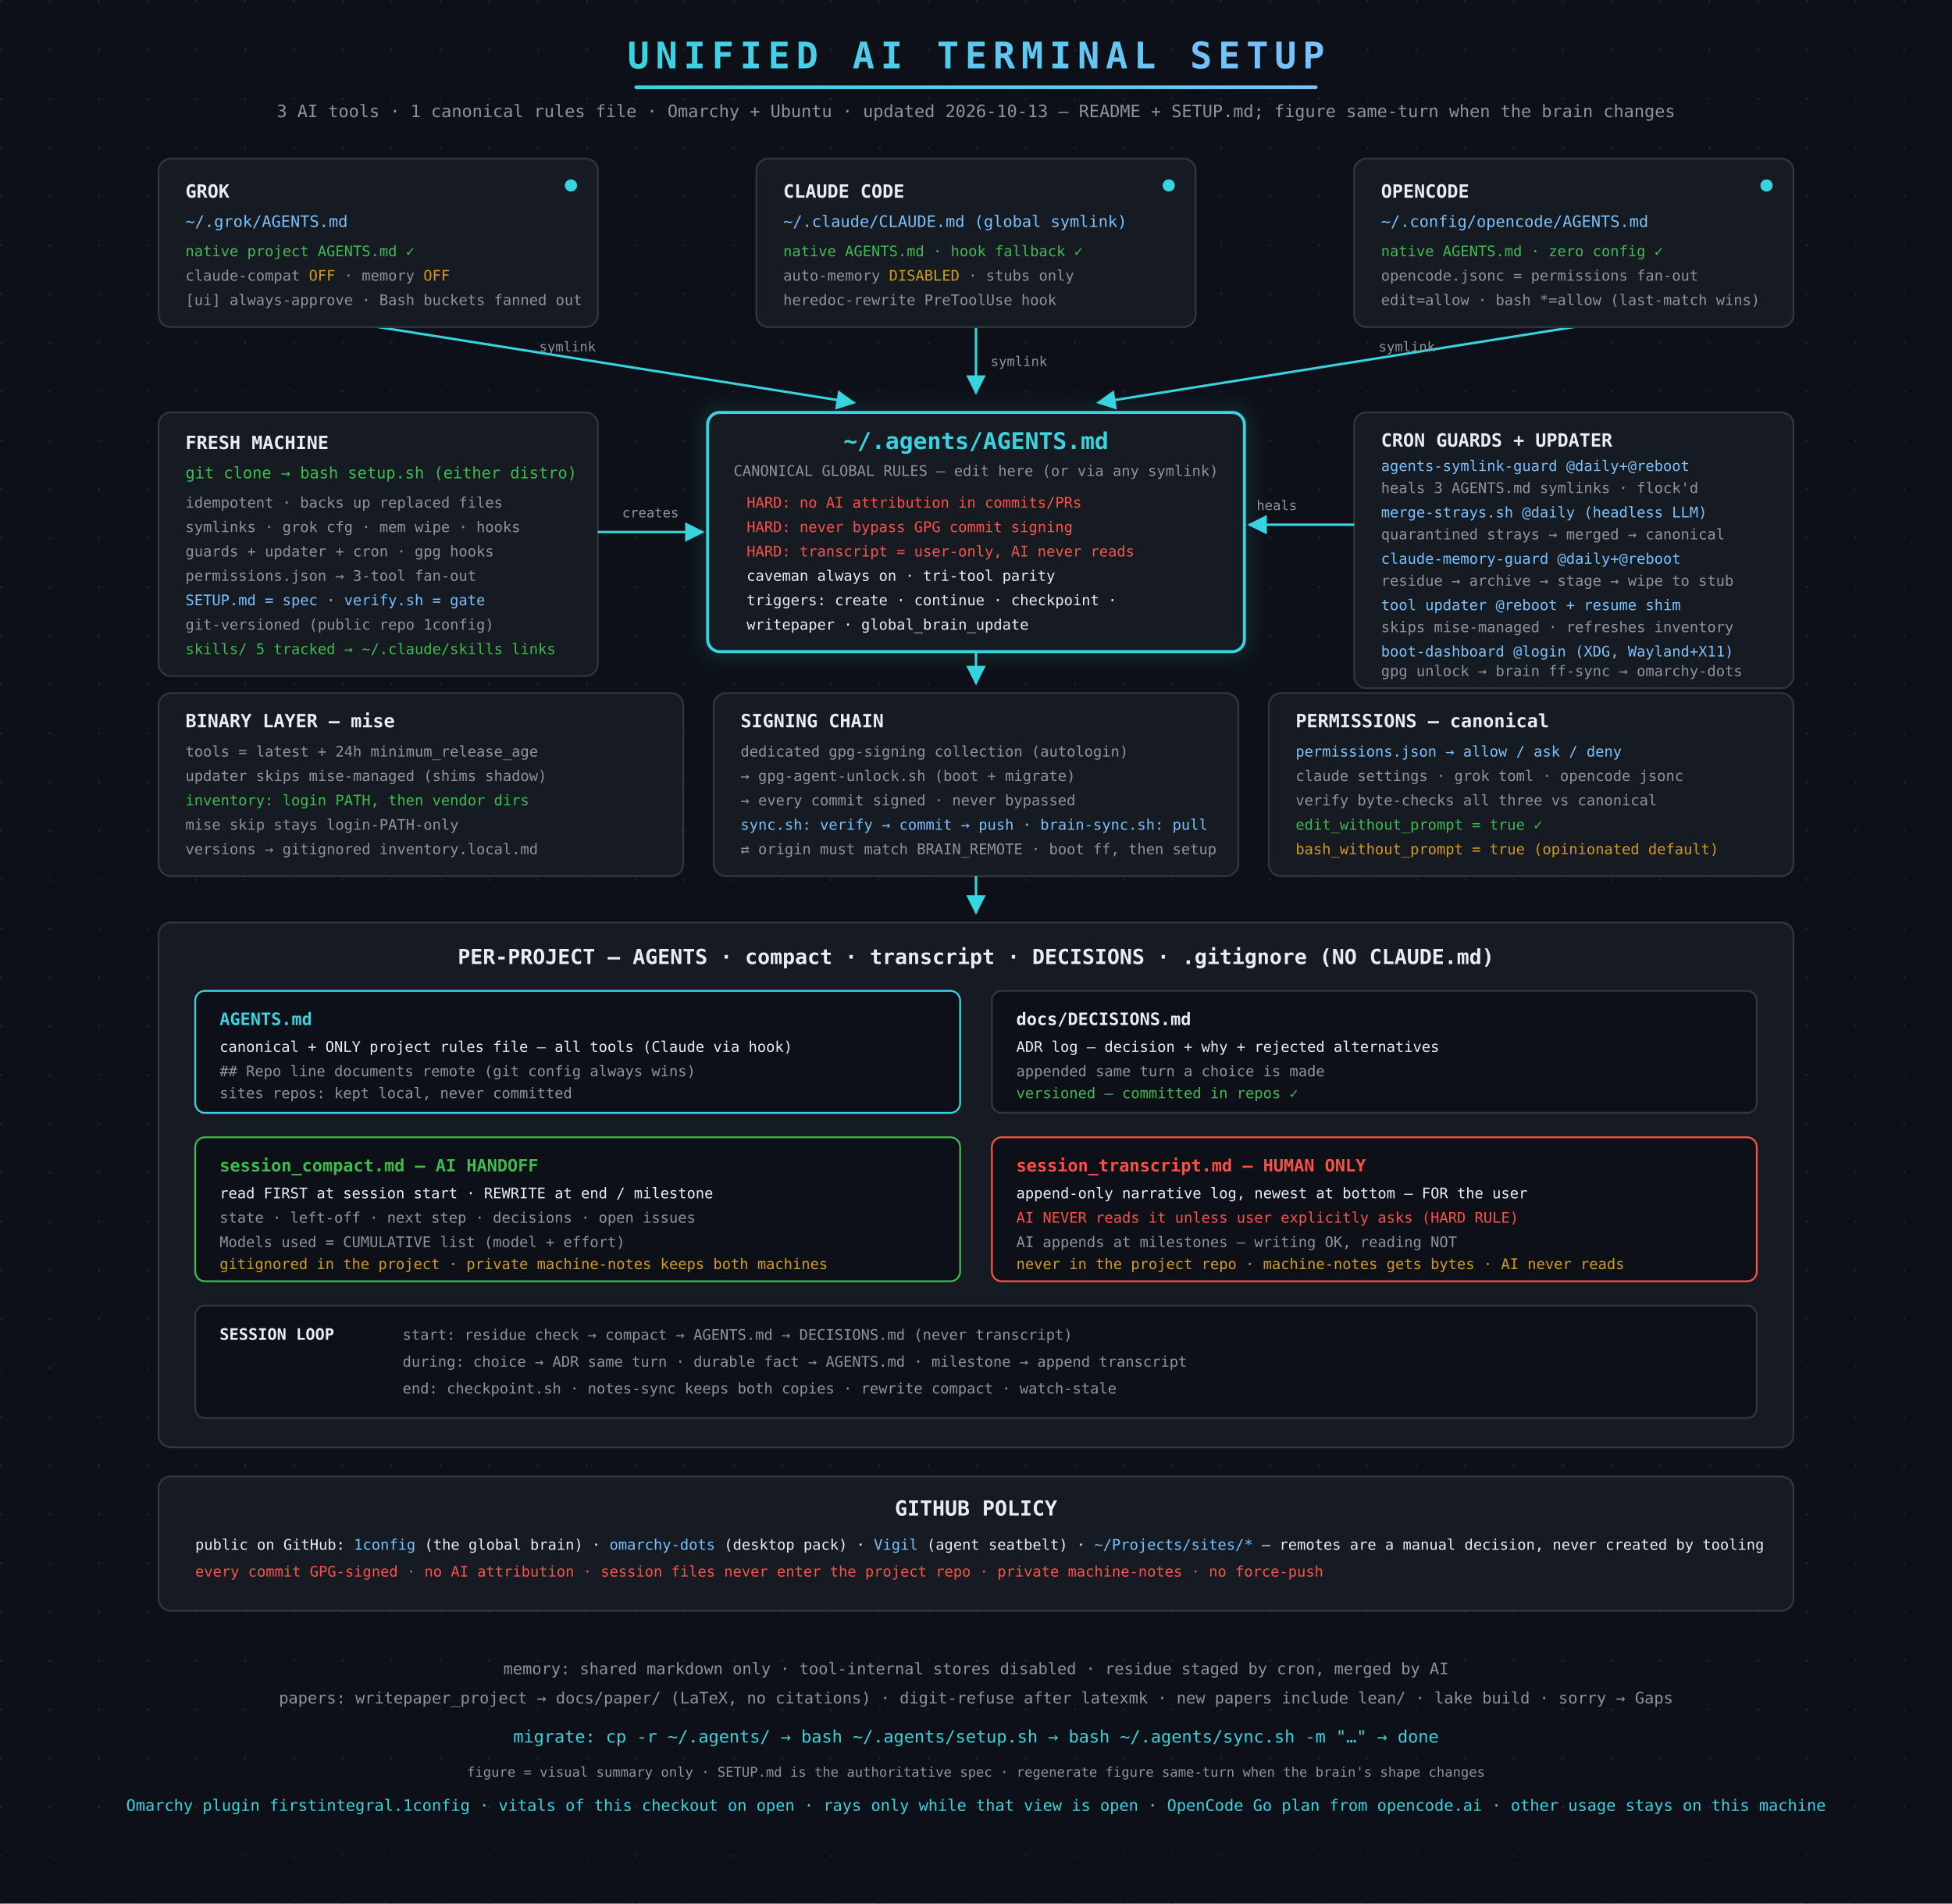
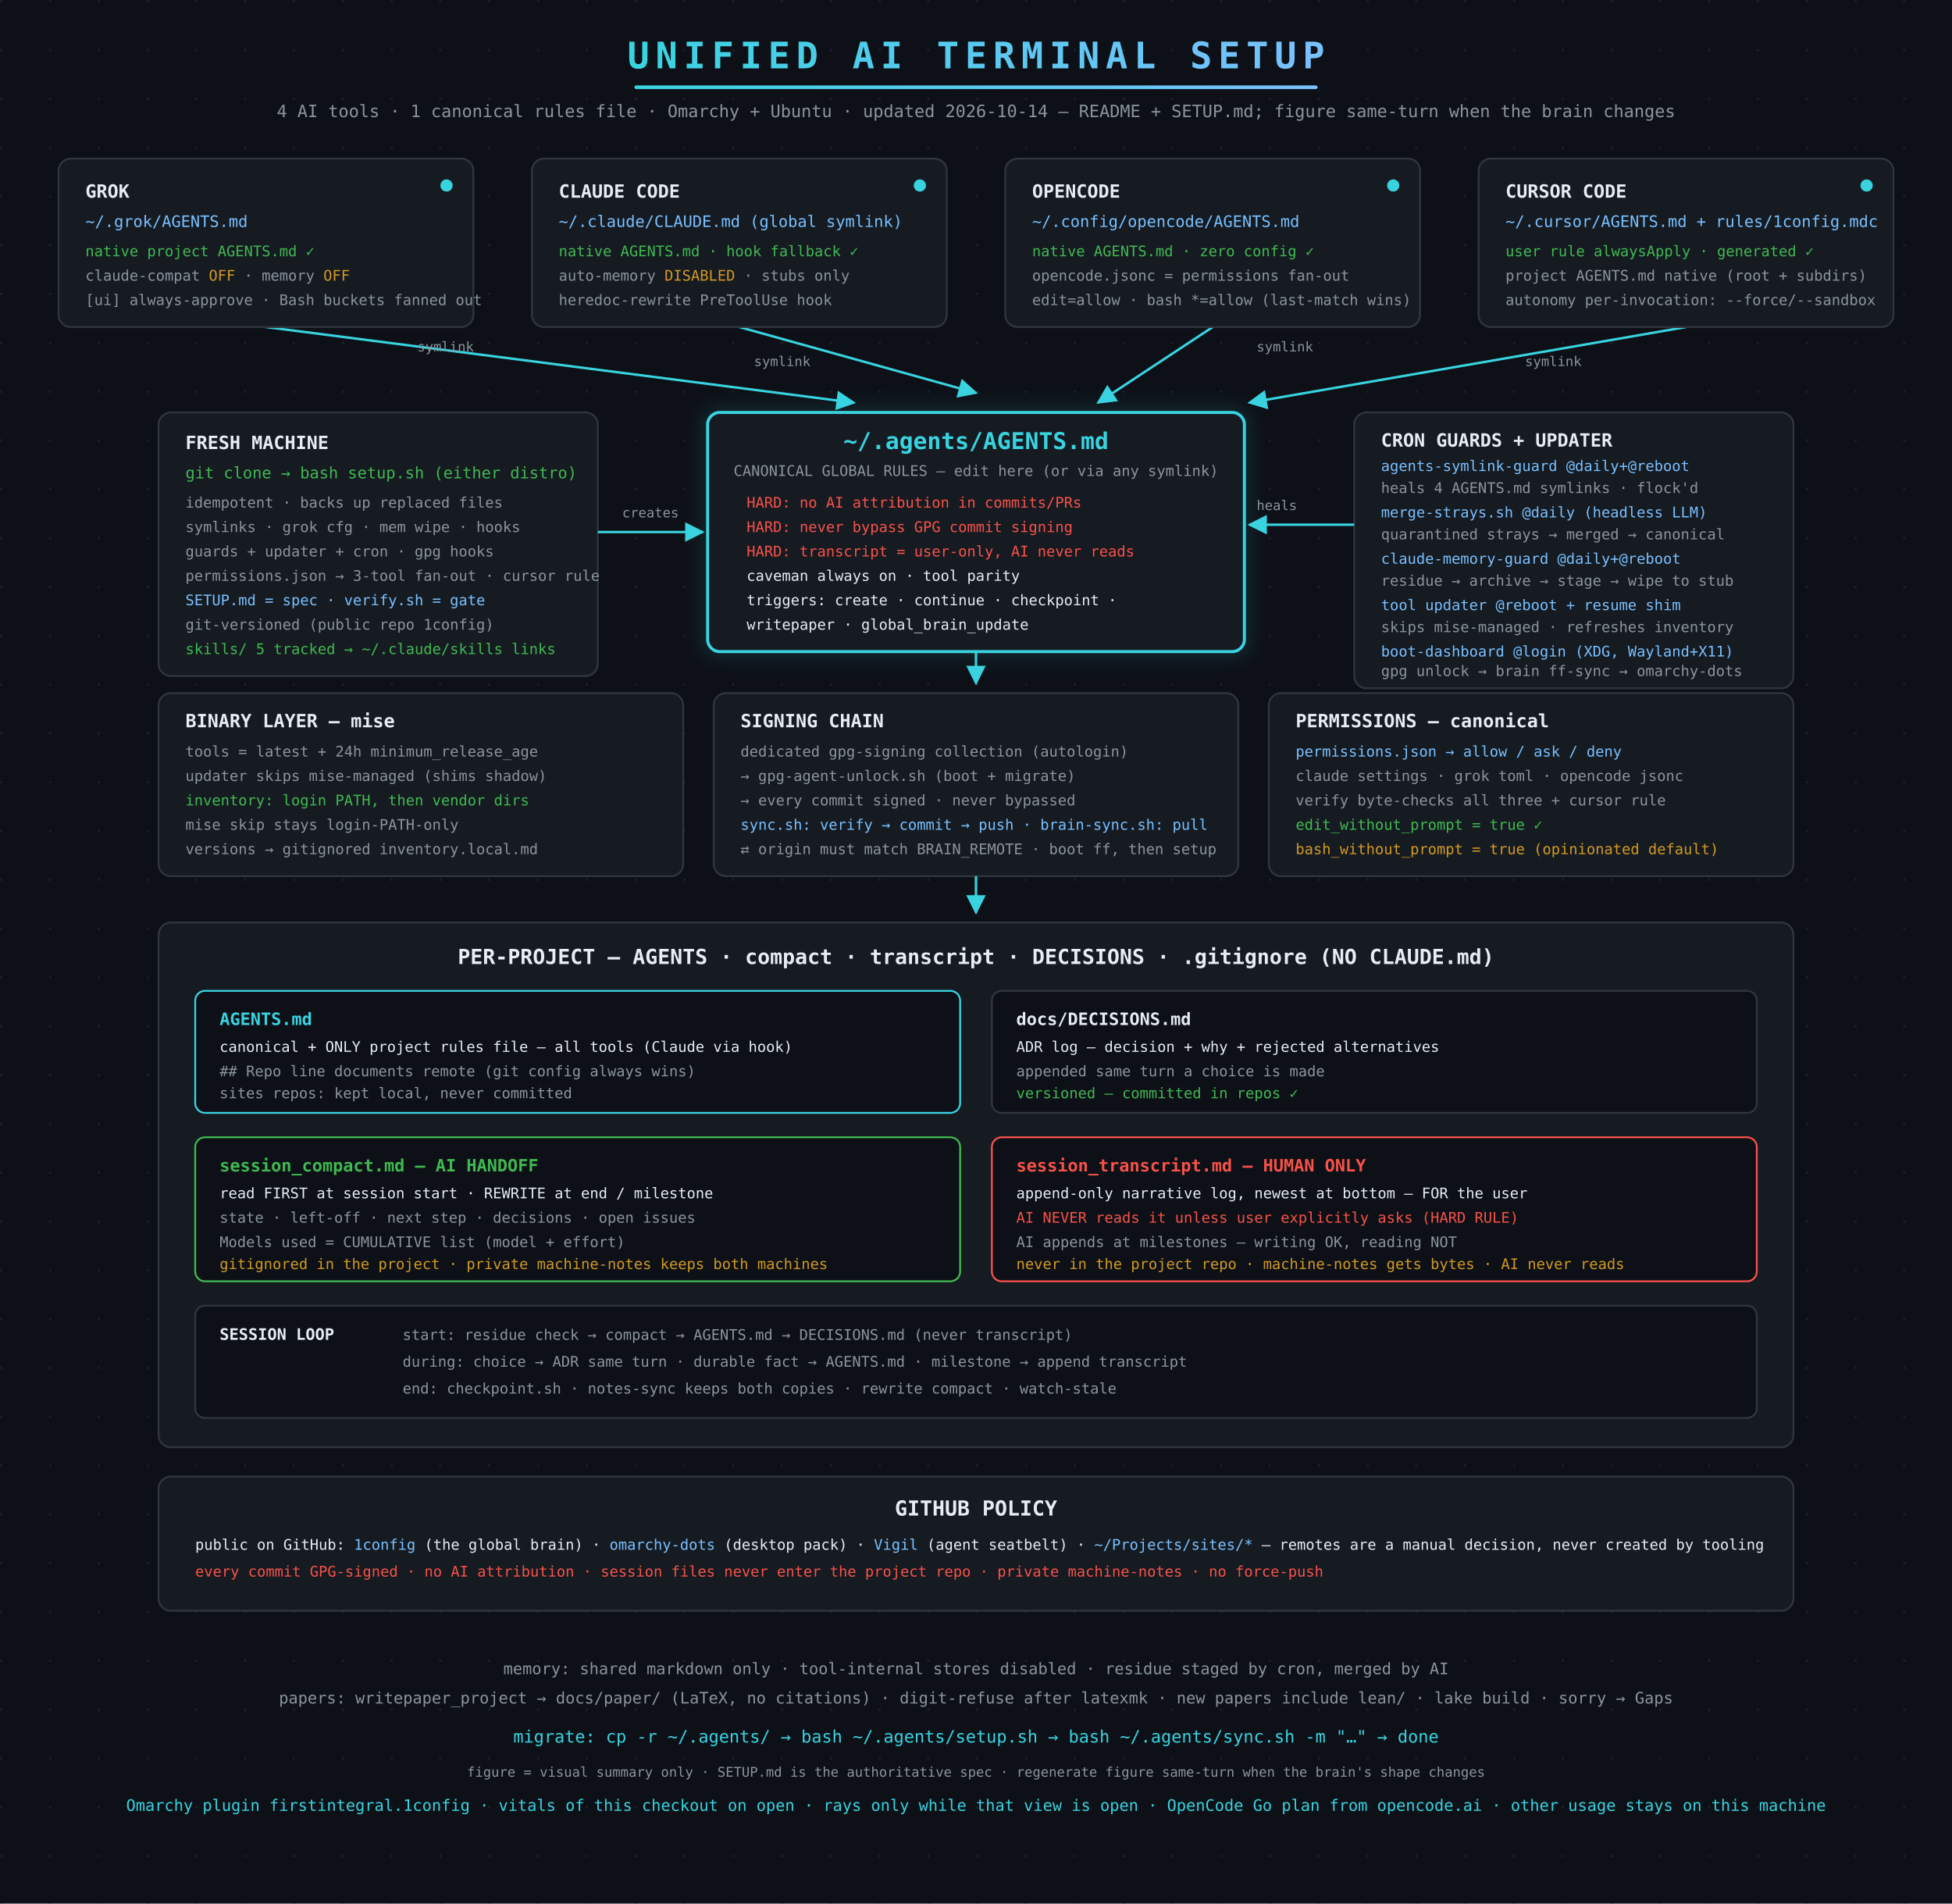
<svg xmlns="http://www.w3.org/2000/svg" width="1600" height="1560" viewBox="0 0 1600 1560" font-family="DejaVu Sans Mono, monospace">
  <defs>
    <pattern id="grid" width="40" height="40" patternUnits="userSpaceOnUse">
      <circle cx="1" cy="1" r="1" fill="#1c2128" />
    </pattern>
    <linearGradient id="acc" x1="0" y1="0" x2="1" y2="0">
      <stop offset="0" stop-color="#39d3e0" />
      <stop offset="1" stop-color="#79c0ff" />
    </linearGradient>
    <filter id="glow" x="-60%" y="-60%" width="220%" height="220%">
      <feGaussianBlur stdDeviation="7" />
    </filter>
    <marker id="arr" viewBox="0 0 10 10" refX="9" refY="5" markerWidth="8" markerHeight="8" orient="auto-start-reverse">
      <path d="M0,0 L10,5 L0,10 z" fill="#39d3e0" />
    </marker>
    <marker id="arrd" viewBox="0 0 10 10" refX="9" refY="5" markerWidth="7" markerHeight="7" orient="auto-start-reverse">
      <path d="M0,0 L10,5 L0,10 z" fill="#d29922" />
    </marker>
  </defs>
  <rect width="1600" height="1560" fill="#0d1117" />
  <rect width="1600" height="1560" fill="url(#grid)" />
  <text x="800" y="56" text-anchor="middle" font-size="30" font-weight="bold" fill="url(#acc)" letter-spacing="5">UNIFIED AI TERMINAL SETUP</text>
  <rect x="520" y="70" width="560" height="3" rx="1.5" fill="url(#acc)" />
-   <text x="800" y="96" text-anchor="middle" font-size="14" fill="#8b949e">3 AI tools · 1 canonical rules file · Omarchy + Ubuntu · updated 2026-10-13 — README + SETUP.md; figure same-turn when the brain changes</text>
-   <line x1="310" y1="268" x2="700" y2="330" stroke="#39d3e0" stroke-width="2" marker-end="url(#arr)" />
-   <text x="442" y="288" font-size="11" fill="#8b949e">symlink</text>
-   <line x1="800" y1="268" x2="800" y2="322" stroke="#39d3e0" stroke-width="2" marker-end="url(#arr)" />
-   <text x="812" y="300" font-size="11" fill="#8b949e">symlink</text>
-   <line x1="1290" y1="268" x2="900" y2="330" stroke="#39d3e0" stroke-width="2" marker-end="url(#arr)" />
-   <text x="1130" y="288" font-size="11" fill="#8b949e">symlink</text>
-   <rect x="130" y="130" width="360" height="138" rx="10" fill="#161b22" stroke="#30363d" stroke-width="1.5" />
-   <circle cx="468" cy="152" r="5" fill="#39d3e0" />
-   <text x="152" y="162" font-size="15" font-weight="bold" fill="#e6edf3">GROK</text>
-   <text x="152" y="186" font-size="13" fill="#79c0ff">~/.grok/AGENTS.md</text>
-   <text x="152" y="210" font-size="12" fill="#3fb950">native project AGENTS.md ✓</text>
-   <text x="152" y="230" font-size="12" fill="#8b949e">claude-compat <tspan fill="#d29922">OFF</tspan> · memory <tspan fill="#d29922">OFF</tspan>
+   <text x="800" y="96" text-anchor="middle" font-size="14" fill="#8b949e">4 AI tools · 1 canonical rules file · Omarchy + Ubuntu · updated 2026-10-14 — README + SETUP.md; figure same-turn when the brain changes</text>
+   <line x1="218" y1="268" x2="700" y2="330" stroke="#39d3e0" stroke-width="2" marker-end="url(#arr)" />
+   <text x="342" y="288" font-size="11" fill="#8b949e">symlink</text>
+   <line x1="606" y1="268" x2="800" y2="322" stroke="#39d3e0" stroke-width="2" marker-end="url(#arr)" />
+   <text x="618" y="300" font-size="11" fill="#8b949e">symlink</text>
+   <line x1="994" y1="268" x2="900" y2="330" stroke="#39d3e0" stroke-width="2" marker-end="url(#arr)" />
+   <text x="1030" y="288" font-size="11" fill="#8b949e">symlink</text>
+   <line x1="1382" y1="268" x2="1024" y2="330" stroke="#39d3e0" stroke-width="2" marker-end="url(#arr)" />
+   <text x="1250" y="300" font-size="11" fill="#8b949e">symlink</text>
+   <rect x="48" y="130" width="340" height="138" rx="10" fill="#161b22" stroke="#30363d" stroke-width="1.5" />
+   <circle cx="366" cy="152" r="5" fill="#39d3e0" />
+   <text x="70" y="162" font-size="15" font-weight="bold" fill="#e6edf3">GROK</text>
+   <text x="70" y="186" font-size="13" fill="#79c0ff">~/.grok/AGENTS.md</text>
+   <text x="70" y="210" font-size="12" fill="#3fb950">native project AGENTS.md ✓</text>
+   <text x="70" y="230" font-size="12" fill="#8b949e">claude-compat <tspan fill="#d29922">OFF</tspan> · memory <tspan fill="#d29922">OFF</tspan>
  </text>
-   <text x="152" y="250" font-size="12" fill="#8b949e">[ui] always-approve · Bash buckets fanned out</text>
-   <rect x="620" y="130" width="360" height="138" rx="10" fill="#161b22" stroke="#30363d" stroke-width="1.5" />
-   <circle cx="958" cy="152" r="5" fill="#39d3e0" />
-   <text x="642" y="162" font-size="15" font-weight="bold" fill="#e6edf3">CLAUDE CODE</text>
-   <text x="642" y="186" font-size="13" fill="#79c0ff">~/.claude/CLAUDE.md (global symlink)</text>
-   <text x="642" y="210" font-size="12" fill="#3fb950">native AGENTS.md · hook fallback ✓</text>
-   <text x="642" y="230" font-size="12" fill="#8b949e">auto-memory <tspan fill="#d29922">DISABLED</tspan> · stubs only</text>
-   <text x="642" y="250" font-size="12" fill="#8b949e">heredoc-rewrite PreToolUse hook</text>
-   <rect x="1110" y="130" width="360" height="138" rx="10" fill="#161b22" stroke="#30363d" stroke-width="1.5" />
-   <circle cx="1448" cy="152" r="5" fill="#39d3e0" />
-   <text x="1132" y="162" font-size="15" font-weight="bold" fill="#e6edf3">OPENCODE</text>
-   <text x="1132" y="186" font-size="13" fill="#79c0ff">~/.config/opencode/AGENTS.md</text>
-   <text x="1132" y="210" font-size="12" fill="#3fb950">native AGENTS.md · zero config ✓</text>
-   <text x="1132" y="230" font-size="12" fill="#8b949e">opencode.jsonc = permissions fan-out</text>
-   <text x="1132" y="250" font-size="12" fill="#8b949e">edit=allow · bash *=allow (last-match wins)</text>
+   <text x="70" y="250" font-size="12" fill="#8b949e">[ui] always-approve · Bash buckets fanned out</text>
+   <rect x="436" y="130" width="340" height="138" rx="10" fill="#161b22" stroke="#30363d" stroke-width="1.5" />
+   <circle cx="754" cy="152" r="5" fill="#39d3e0" />
+   <text x="458" y="162" font-size="15" font-weight="bold" fill="#e6edf3">CLAUDE CODE</text>
+   <text x="458" y="186" font-size="13" fill="#79c0ff">~/.claude/CLAUDE.md (global symlink)</text>
+   <text x="458" y="210" font-size="12" fill="#3fb950">native AGENTS.md · hook fallback ✓</text>
+   <text x="458" y="230" font-size="12" fill="#8b949e">auto-memory <tspan fill="#d29922">DISABLED</tspan> · stubs only</text>
+   <text x="458" y="250" font-size="12" fill="#8b949e">heredoc-rewrite PreToolUse hook</text>
+   <rect x="824" y="130" width="340" height="138" rx="10" fill="#161b22" stroke="#30363d" stroke-width="1.5" />
+   <circle cx="1142" cy="152" r="5" fill="#39d3e0" />
+   <text x="846" y="162" font-size="15" font-weight="bold" fill="#e6edf3">OPENCODE</text>
+   <text x="846" y="186" font-size="13" fill="#79c0ff">~/.config/opencode/AGENTS.md</text>
+   <text x="846" y="210" font-size="12" fill="#3fb950">native AGENTS.md · zero config ✓</text>
+   <text x="846" y="230" font-size="12" fill="#8b949e">opencode.jsonc = permissions fan-out</text>
+   <text x="846" y="250" font-size="12" fill="#8b949e">edit=allow · bash *=allow (last-match wins)</text>
+   <rect x="1212" y="130" width="340" height="138" rx="10" fill="#161b22" stroke="#30363d" stroke-width="1.5" />
+   <circle cx="1530" cy="152" r="5" fill="#39d3e0" />
+   <text x="1234" y="162" font-size="15" font-weight="bold" fill="#e6edf3">CURSOR CODE</text>
+   <text x="1234" y="186" font-size="13" fill="#79c0ff">~/.cursor/AGENTS.md + rules/1config.mdc</text>
+   <text x="1234" y="210" font-size="12" fill="#3fb950">user rule alwaysApply · generated ✓</text>
+   <text x="1234" y="230" font-size="12" fill="#8b949e">project AGENTS.md native (root + subdirs)</text>
+   <text x="1234" y="250" font-size="12" fill="#8b949e">autonomy per-invocation: --force/--sandbox</text>
  <rect x="580" y="338" width="440" height="196" rx="10" fill="none" stroke="#39d3e0" stroke-width="2.5" opacity="0.55" filter="url(#glow)" />
  <rect x="580" y="338" width="440" height="196" rx="10" fill="#161b22" stroke="#39d3e0" stroke-width="2.5" />
  <text x="800" y="368" text-anchor="middle" font-size="19" font-weight="bold" fill="#39d3e0">~/.agents/AGENTS.md</text>
  <text x="800" y="390" text-anchor="middle" font-size="12" fill="#8b949e">CANONICAL GLOBAL RULES — edit here (or via any symlink)</text>
  <text x="612" y="416" font-size="12" fill="#f85149">HARD: no AI attribution in commits/PRs</text>
  <text x="612" y="436" font-size="12" fill="#f85149">HARD: never bypass GPG commit signing</text>
  <text x="612" y="456" font-size="12" fill="#f85149">HARD: transcript = user-only, AI never reads</text>
-   <text x="612" y="476" font-size="12" fill="#e6edf3">caveman always on · tri-tool parity</text>
+   <text x="612" y="476" font-size="12" fill="#e6edf3">caveman always on · tool parity</text>
  <text x="612" y="496" font-size="12" fill="#e6edf3">triggers: create · continue · checkpoint ·</text>
  <text x="612" y="516" font-size="12" fill="#e6edf3">writepaper · global_brain_update</text>
  <rect x="1110" y="338" width="360" height="226" rx="10" fill="#161b22" stroke="#30363d" stroke-width="1.5" />
  <text x="1132" y="366" font-size="15" font-weight="bold" fill="#e6edf3">CRON GUARDS + UPDATER</text>
  <text x="1132" y="386" font-size="12" fill="#79c0ff">agents-symlink-guard @daily+@reboot</text>
-   <text x="1132" y="404" font-size="12" fill="#8b949e">heals 3 AGENTS.md symlinks · flock'd</text>
+   <text x="1132" y="404" font-size="12" fill="#8b949e">heals 4 AGENTS.md symlinks · flock'd</text>
  <text x="1132" y="424" font-size="12" fill="#79c0ff">merge-strays.sh @daily (headless LLM)</text>
  <text x="1132" y="442" font-size="12" fill="#8b949e">quarantined strays → merged → canonical</text>
  <text x="1132" y="462" font-size="12" fill="#79c0ff">claude-memory-guard @daily+@reboot</text>
  <text x="1132" y="480" font-size="12" fill="#8b949e">residue → archive → stage → wipe to stub</text>
  <text x="1132" y="500" font-size="12" fill="#79c0ff">tool updater @reboot + resume shim</text>
  <text x="1132" y="518" font-size="12" fill="#8b949e">skips mise-managed · refreshes inventory</text>
  <text x="1132" y="538" font-size="12" fill="#79c0ff">boot-dashboard @login (XDG, Wayland+X11)</text>
  <text x="1132" y="554" font-size="12" fill="#8b949e">gpg unlock → brain ff-sync → omarchy-dots</text>
  <line x1="1110" y1="430" x2="1024" y2="430" stroke="#39d3e0" stroke-width="2" marker-end="url(#arr)" />
  <text x="1030" y="418" font-size="11" fill="#8b949e">heals</text>
  <rect x="130" y="338" width="360" height="216" rx="10" fill="#161b22" stroke="#30363d" stroke-width="1.5" />
  <text x="152" y="368" font-size="15" font-weight="bold" fill="#e6edf3">FRESH MACHINE</text>
  <text x="152" y="392" font-size="13" fill="#3fb950">git clone → bash setup.sh (either distro)</text>
  <text x="152" y="416" font-size="12" fill="#8b949e">idempotent · backs up replaced files</text>
  <text x="152" y="436" font-size="12" fill="#8b949e">symlinks · grok cfg · mem wipe · hooks</text>
  <text x="152" y="456" font-size="12" fill="#8b949e">guards + updater + cron · gpg hooks</text>
-   <text x="152" y="476" font-size="12" fill="#8b949e">permissions.json → 3-tool fan-out</text>
+   <text x="152" y="476" font-size="12" fill="#8b949e">permissions.json → 3-tool fan-out · cursor rule</text>
  <text x="152" y="496" font-size="12" fill="#79c0ff">SETUP.md = spec · verify.sh = gate</text>
  <text x="152" y="516" font-size="12" fill="#8b949e">git-versioned (public repo 1config)</text>
  <text x="152" y="536" font-size="12" fill="#3fb950">skills/ 5 tracked → ~/.claude/skills links</text>
  <line x1="490" y1="436" x2="576" y2="436" stroke="#39d3e0" stroke-width="2" marker-end="url(#arr)" />
  <text x="510" y="424" font-size="11" fill="#8b949e">creates</text>
  <line x1="800" y1="534" x2="800" y2="560" stroke="#39d3e0" stroke-width="2" marker-end="url(#arr)" />
  <rect x="130" y="568" width="430" height="150" rx="10" fill="#161b22" stroke="#30363d" stroke-width="1.5" />
  <text x="152" y="596" font-size="15" font-weight="bold" fill="#e6edf3">BINARY LAYER — mise</text>
  <text x="152" y="620" font-size="12" fill="#8b949e">tools = latest + 24h minimum_release_age</text>
  <text x="152" y="640" font-size="12" fill="#8b949e">updater skips mise-managed (shims shadow)</text>
  <text x="152" y="660" font-size="12" fill="#3fb950">inventory: login PATH, then vendor dirs</text>
  <text x="152" y="680" font-size="12" fill="#8b949e">mise skip stays login-PATH-only</text>
  <text x="152" y="700" font-size="12" fill="#8b949e">versions → gitignored inventory.local.md</text>
  <rect x="585" y="568" width="430" height="150" rx="10" fill="#161b22" stroke="#30363d" stroke-width="1.5" />
  <text x="607" y="596" font-size="15" font-weight="bold" fill="#e6edf3">SIGNING CHAIN</text>
  <text x="607" y="620" font-size="12" fill="#8b949e">dedicated gpg-signing collection (autologin)</text>
  <text x="607" y="640" font-size="12" fill="#8b949e">→ gpg-agent-unlock.sh (boot + migrate)</text>
  <text x="607" y="660" font-size="12" fill="#8b949e">→ every commit signed · never bypassed</text>
  <text x="607" y="680" font-size="12" fill="#79c0ff">sync.sh: verify → commit → push · brain-sync.sh: pull</text>
  <text x="607" y="700" font-size="12" fill="#8b949e">⇄ origin must match BRAIN_REMOTE · boot ff, then setup</text>
  <rect x="1040" y="568" width="430" height="150" rx="10" fill="#161b22" stroke="#30363d" stroke-width="1.5" />
  <text x="1062" y="596" font-size="15" font-weight="bold" fill="#e6edf3">PERMISSIONS — canonical</text>
  <text x="1062" y="620" font-size="12" fill="#79c0ff">permissions.json → allow / ask / deny</text>
  <text x="1062" y="640" font-size="12" fill="#8b949e">claude settings · grok toml · opencode jsonc</text>
-   <text x="1062" y="660" font-size="12" fill="#8b949e">verify byte-checks all three vs canonical</text>
+   <text x="1062" y="660" font-size="12" fill="#8b949e">verify byte-checks all three + cursor rule</text>
  <text x="1062" y="680" font-size="12" fill="#3fb950">edit_without_prompt = true ✓</text>
  <text x="1062" y="700" font-size="12" fill="#d29922">bash_without_prompt = true (opinionated default)</text>
  <line x1="800" y1="718" x2="800" y2="748" stroke="#39d3e0" stroke-width="2" marker-end="url(#arr)" />
  <rect x="130" y="756" width="1340" height="430" rx="10" fill="#161b22" stroke="#30363d" stroke-width="1.5" />
  <text x="800" y="790" text-anchor="middle" font-size="17" font-weight="bold" fill="#e6edf3">PER-PROJECT — AGENTS · compact · transcript · DECISIONS · .gitignore (NO CLAUDE.md)</text>
  <rect x="160" y="812" width="627" height="100" rx="8" fill="#0d1117" stroke="#39d3e0" stroke-width="1.5" />
  <text x="180" y="840" font-size="14" font-weight="bold" fill="#39d3e0">AGENTS.md</text>
  <text x="180" y="862" font-size="12" fill="#e6edf3">canonical + ONLY project rules file — all tools (Claude via hook)</text>
  <text x="180" y="882" font-size="12" fill="#8b949e">## Repo line documents remote (git config always wins)</text>
  <text x="180" y="900" font-size="12" fill="#8b949e">sites repos: kept local, never committed</text>
  <rect x="813" y="812" width="627" height="100" rx="8" fill="#0d1117" stroke="#30363d" stroke-width="1.5" />
  <text x="833" y="840" font-size="14" font-weight="bold" fill="#e6edf3">docs/DECISIONS.md</text>
  <text x="833" y="862" font-size="12" fill="#e6edf3">ADR log — decision + why + rejected alternatives</text>
  <text x="833" y="882" font-size="12" fill="#8b949e">appended same turn a choice is made</text>
  <text x="833" y="900" font-size="12" fill="#3fb950">versioned — committed in repos ✓</text>
  <rect x="160" y="932" width="627" height="118" rx="8" fill="#0d1117" stroke="#3fb950" stroke-width="1.5" />
  <text x="180" y="960" font-size="14" font-weight="bold" fill="#3fb950">session_compact.md — AI HANDOFF</text>
  <text x="180" y="982" font-size="12" fill="#e6edf3">read FIRST at session start · REWRITE at end / milestone</text>
  <text x="180" y="1002" font-size="12" fill="#8b949e">state · left-off · next step · decisions · open issues</text>
  <text x="180" y="1022" font-size="12" fill="#8b949e">Models used = CUMULATIVE list (model + effort)</text>
  <text x="180" y="1040" font-size="12" fill="#d29922">gitignored in the project · private machine-notes keeps both machines</text>
  <rect x="813" y="932" width="627" height="118" rx="8" fill="#0d1117" stroke="#f85149" stroke-width="1.5" />
  <text x="833" y="960" font-size="14" font-weight="bold" fill="#f85149">session_transcript.md — HUMAN ONLY</text>
  <text x="833" y="982" font-size="12" fill="#e6edf3">append-only narrative log, newest at bottom — FOR the user</text>
  <text x="833" y="1002" font-size="12" fill="#f85149">AI NEVER reads it unless user explicitly asks (HARD RULE)</text>
  <text x="833" y="1022" font-size="12" fill="#8b949e">AI appends at milestones — writing OK, reading NOT</text>
  <text x="833" y="1040" font-size="12" fill="#d29922">never in the project repo · machine-notes gets bytes · AI never reads</text>
  <rect x="160" y="1070" width="1280" height="92" rx="8" fill="#0d1117" stroke="#30363d" stroke-width="1.5" />
  <text x="180" y="1098" font-size="13" font-weight="bold" fill="#e6edf3">SESSION LOOP</text>
  <text x="330" y="1098" font-size="12" fill="#8b949e">start: residue check → compact → AGENTS.md → DECISIONS.md (never transcript)</text>
  <text x="330" y="1120" font-size="12" fill="#8b949e">during: choice → ADR same turn · durable fact → AGENTS.md · milestone → append transcript</text>
  <text x="330" y="1142" font-size="12" fill="#8b949e">end: checkpoint.sh · notes-sync keeps both copies · rewrite compact · watch-stale</text>
  <rect x="130" y="1210" width="1340" height="110" rx="10" fill="#161b22" stroke="#30363d" stroke-width="1.5" />
  <text x="800" y="1242" text-anchor="middle" font-size="17" font-weight="bold" fill="#e6edf3">GITHUB POLICY</text>
  <text x="160" y="1270" font-size="12" fill="#e6edf3">public on GitHub: <tspan fill="#79c0ff">1config</tspan> (the global brain) · <tspan fill="#79c0ff">omarchy-dots</tspan> (desktop pack) · <tspan fill="#79c0ff">Vigil</tspan> (agent seatbelt) · <tspan fill="#79c0ff">~/Projects/sites/*</tspan> — remotes are a manual decision, never created by tooling</text>
  <text x="160" y="1292" font-size="12" fill="#f85149">every commit GPG-signed · no AI attribution · session files never enter the project repo · private machine-notes · no force-push</text>
  <text x="800" y="1372" text-anchor="middle" font-size="13" fill="#8b949e">memory: shared markdown only · tool-internal stores disabled · residue staged by cron, merged by AI</text>
  <text x="800" y="1396" text-anchor="middle" font-size="13" fill="#8b949e">papers: writepaper_project → docs/paper/ (LaTeX, no citations) · digit-refuse after latexmk · new papers include lean/ · lake build · sorry → Gaps</text>
  <text x="800" y="1428" text-anchor="middle" font-size="14" fill="#39d3e0">migrate: cp -r ~/.agents/ → bash ~/.agents/setup.sh → bash ~/.agents/sync.sh -m "…" → done</text>
  <text x="800" y="1456" text-anchor="middle" font-size="11" fill="#8b949e">figure = visual summary only · SETUP.md is the authoritative spec · regenerate figure same-turn when the brain's shape changes</text>
  <text x="800" y="1484" text-anchor="middle" font-size="13" fill="#39d3e0">Omarchy plugin firstintegral.1config · vitals of this checkout on open · rays only while that view is open · OpenCode Go plan from opencode.ai · other usage stays on this machine</text>
</svg>
